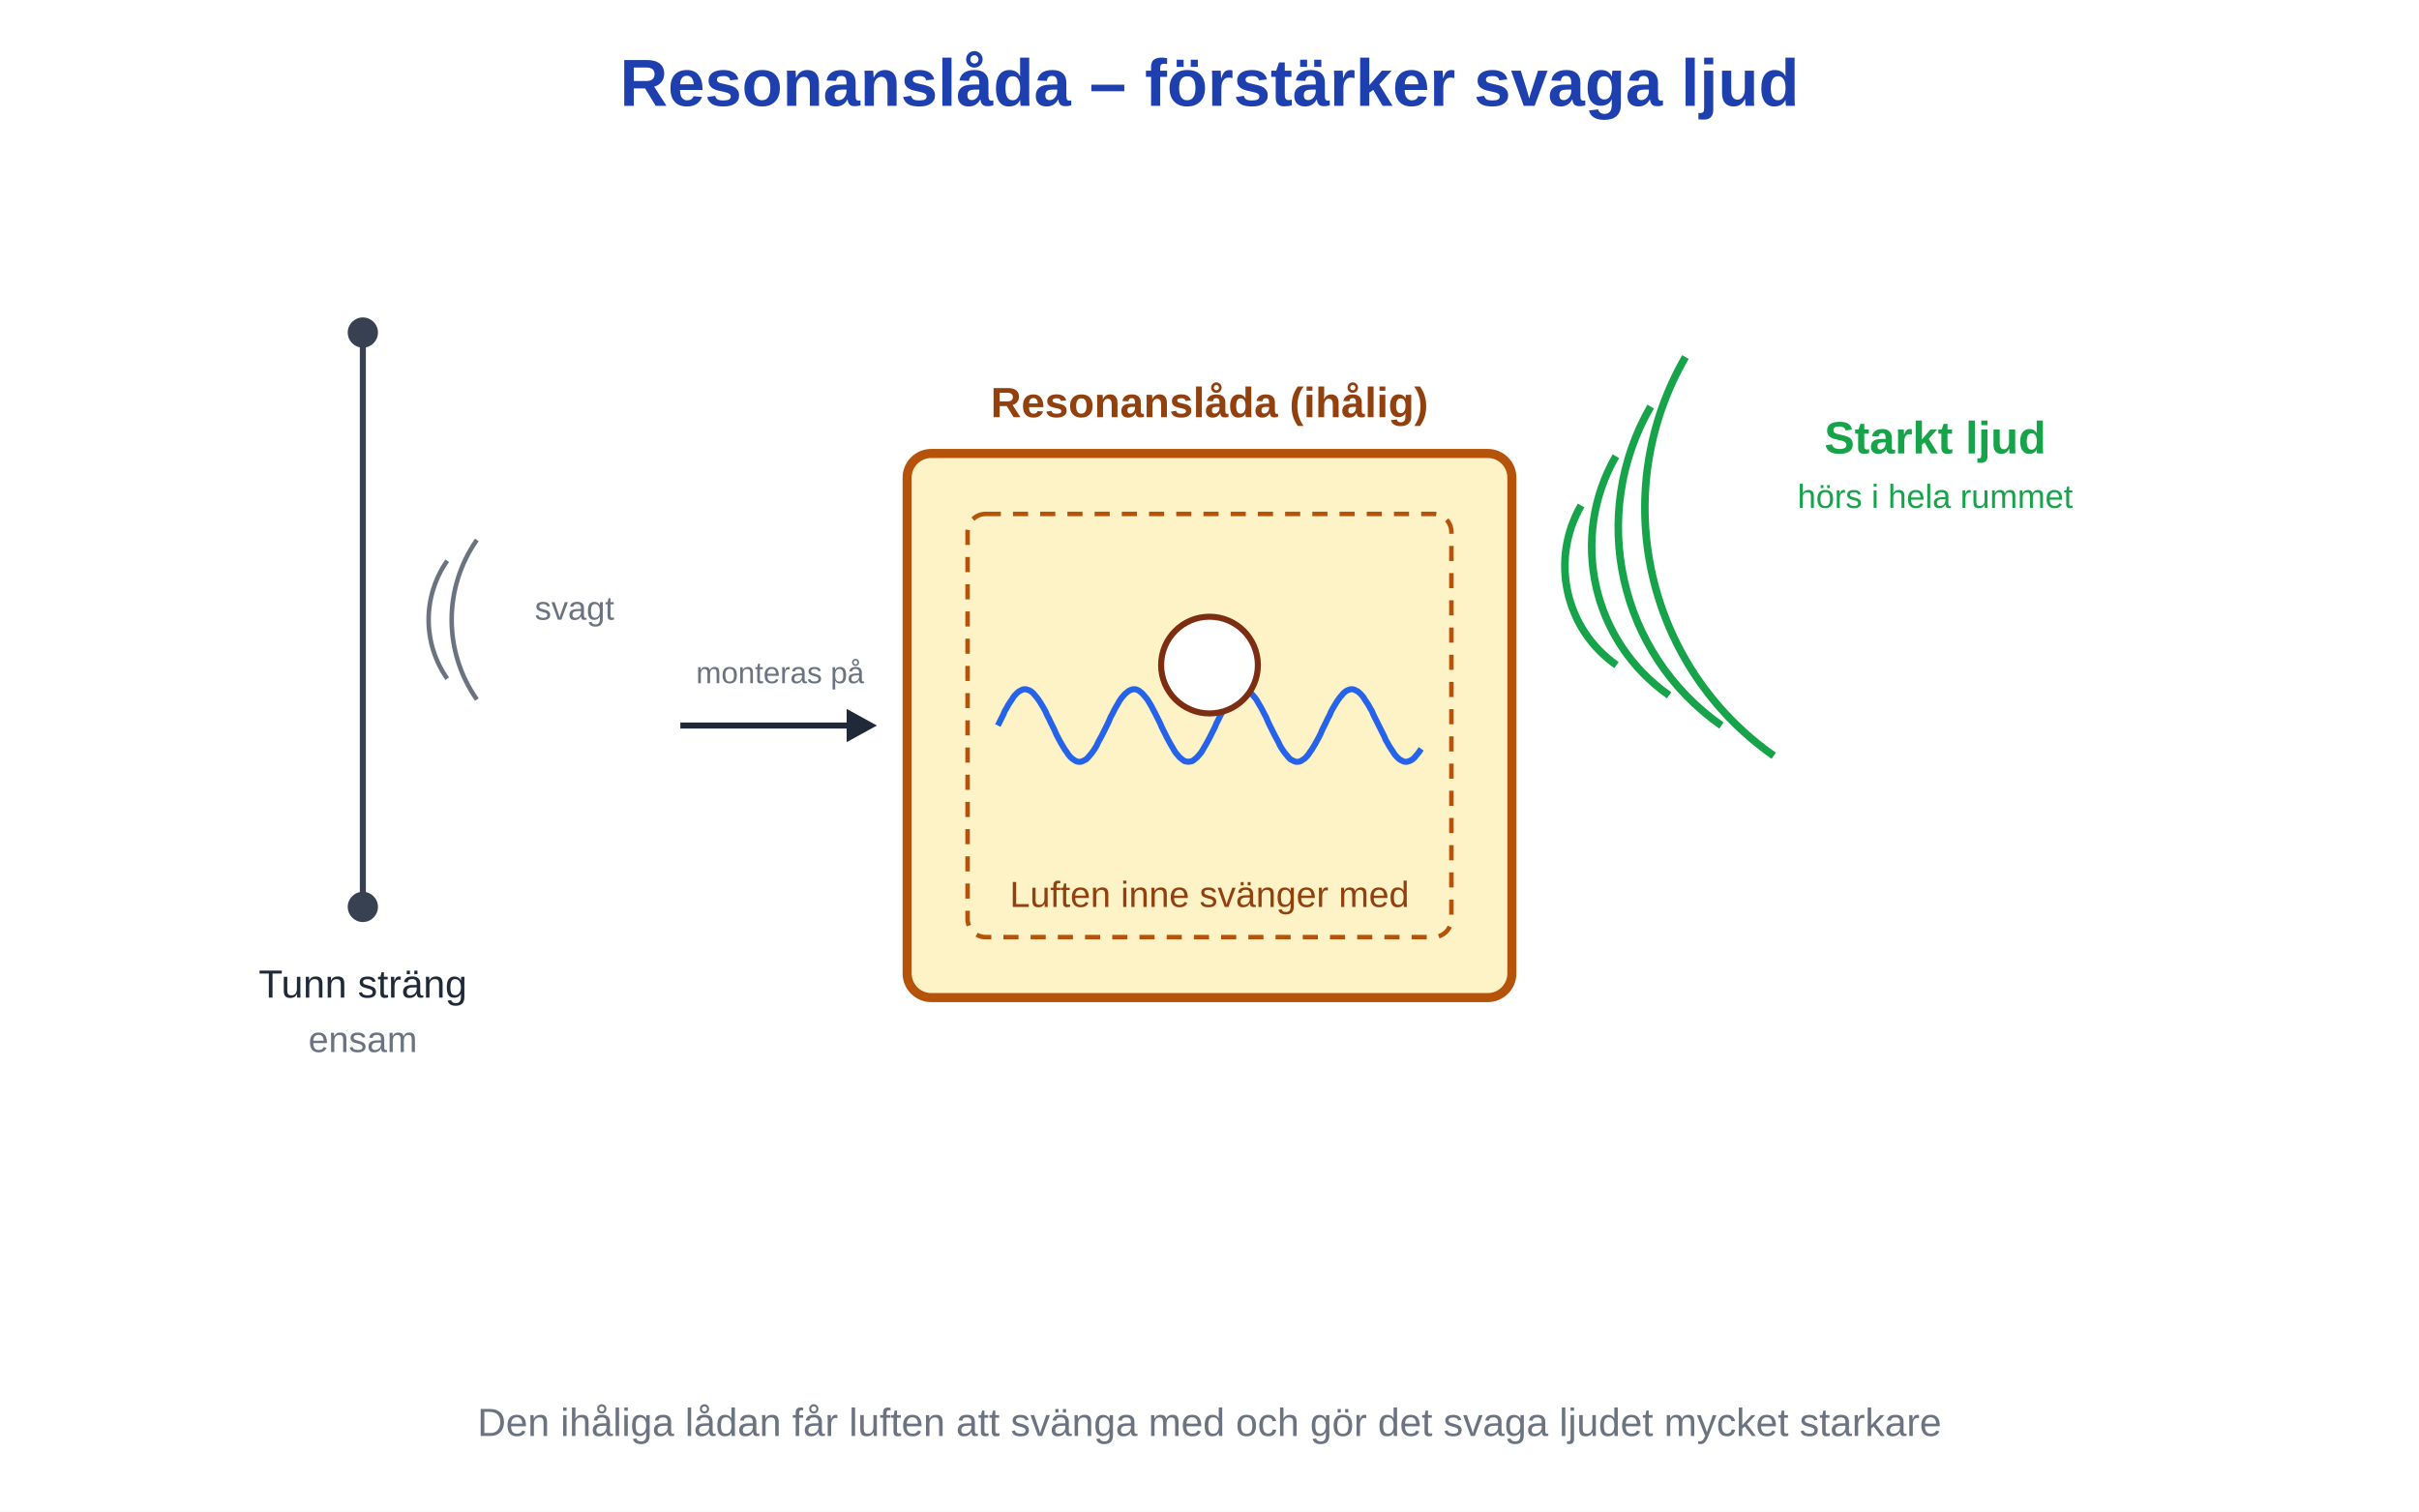
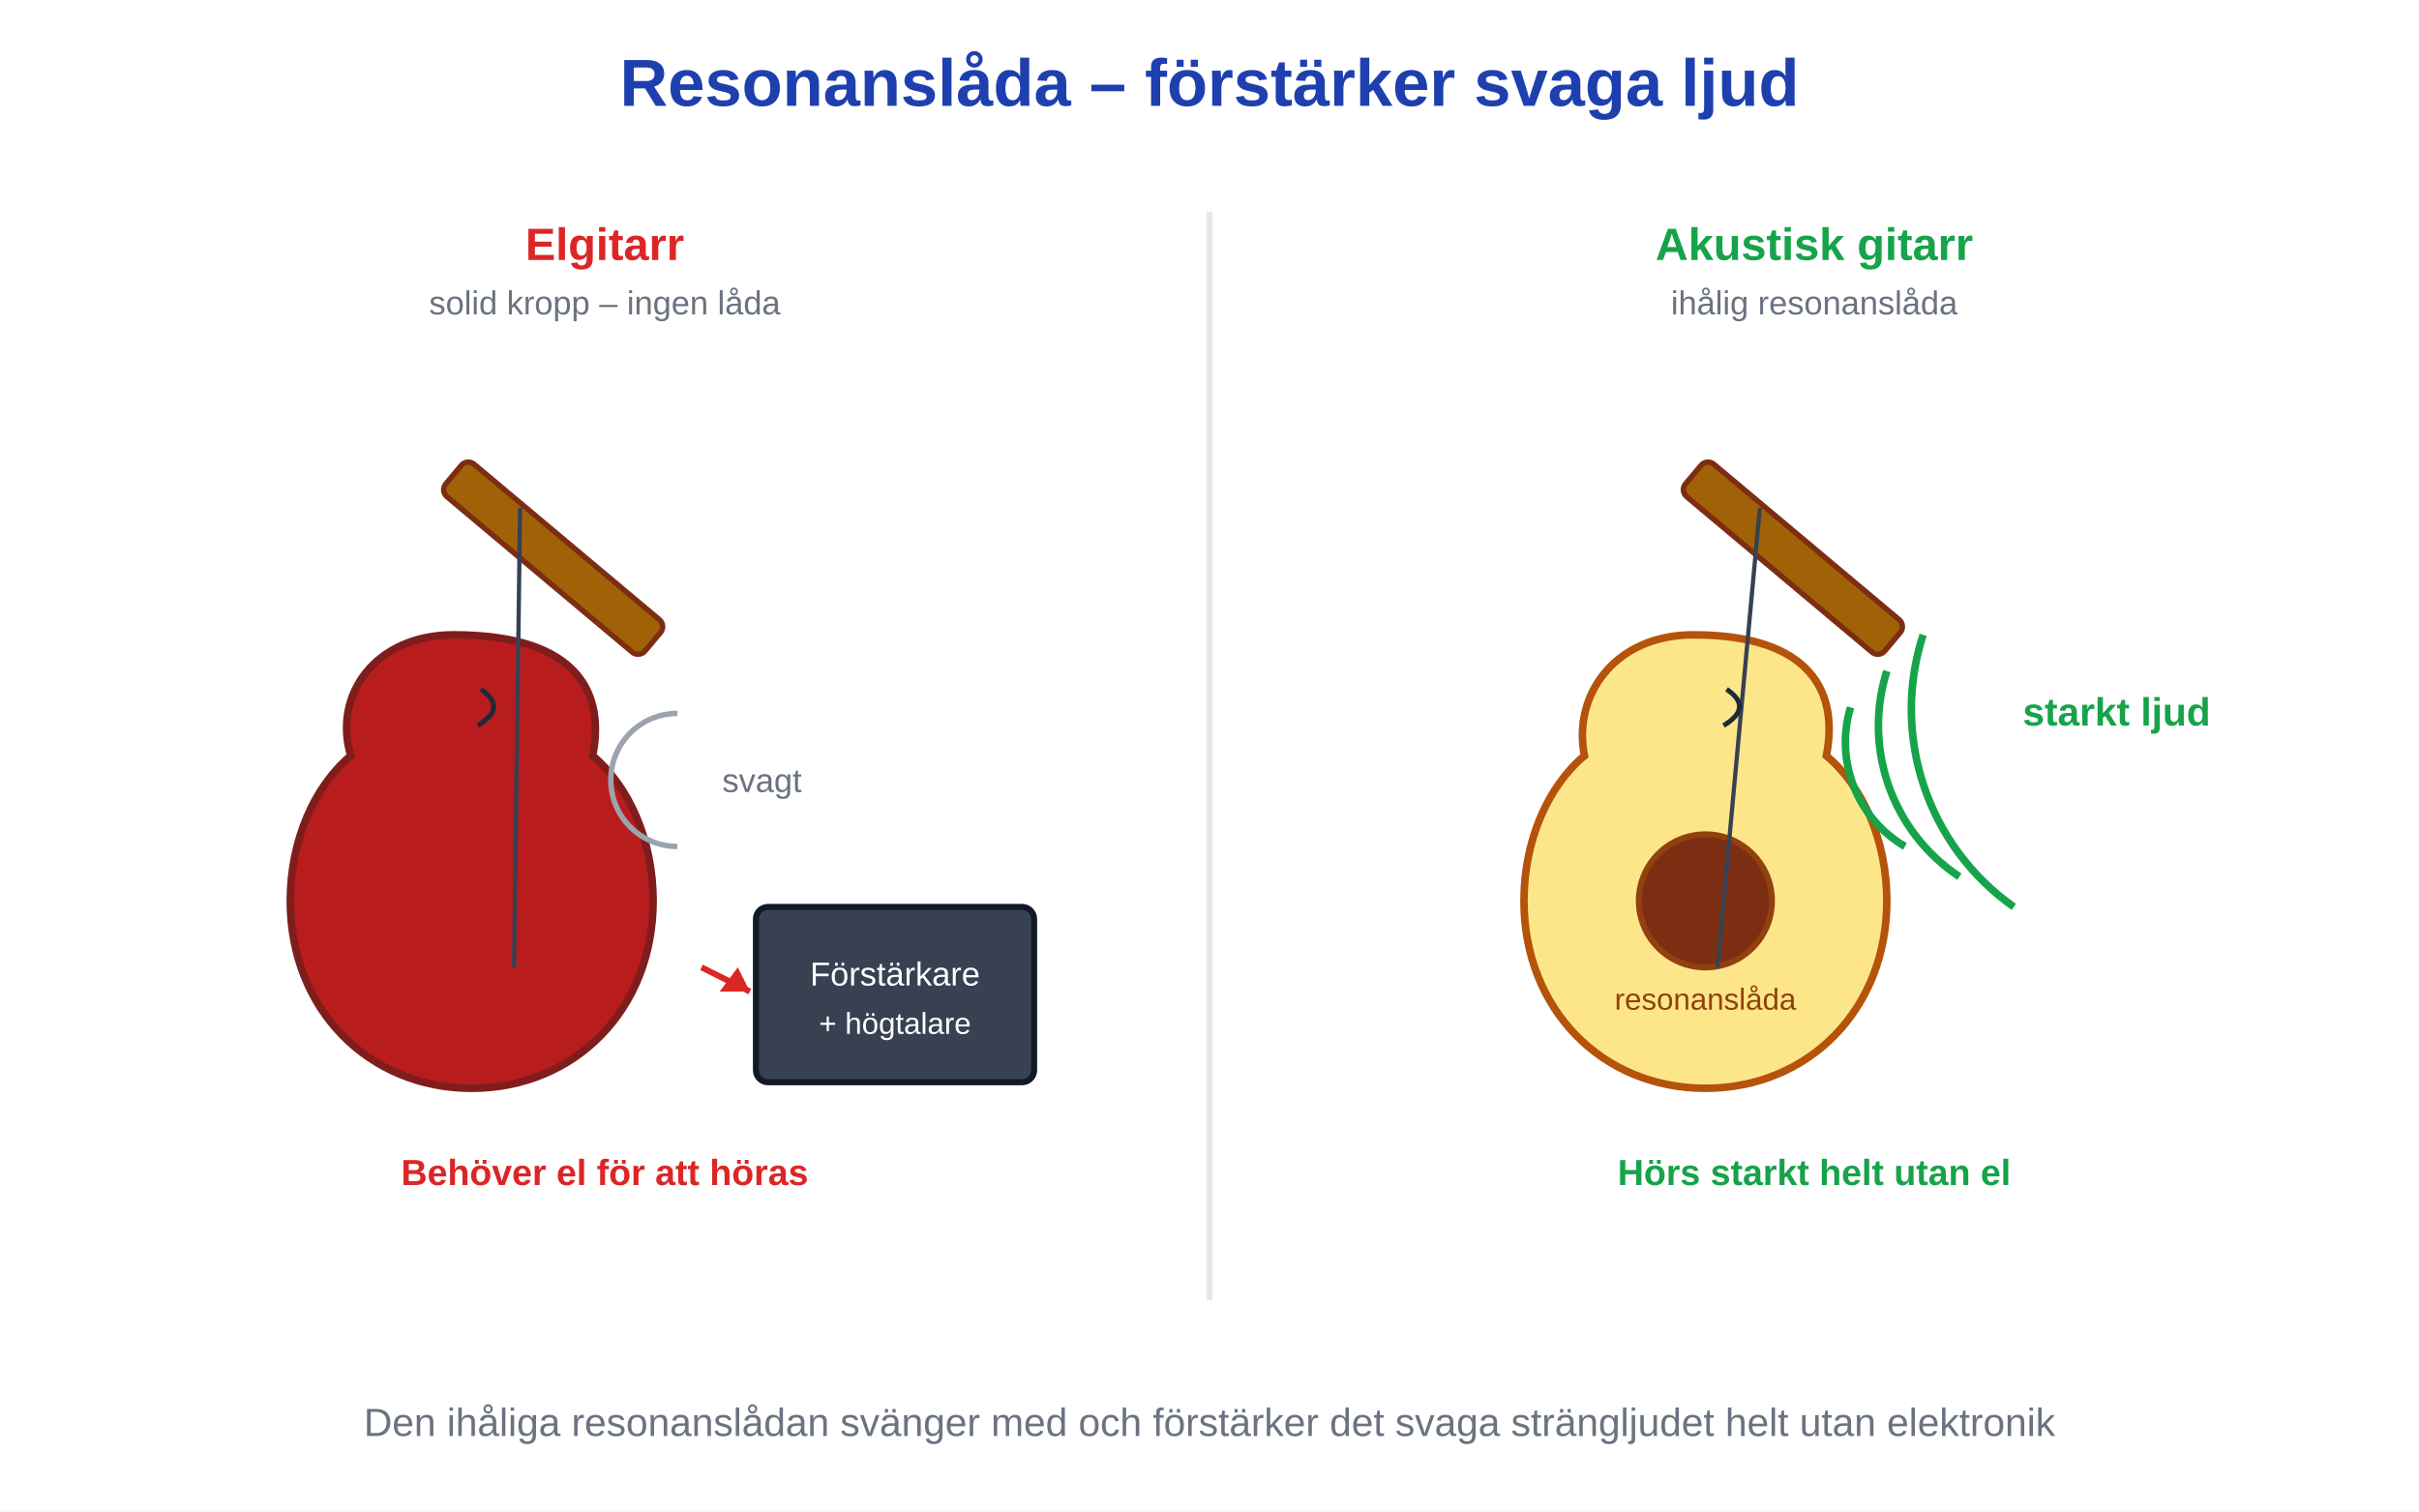
<svg xmlns="http://www.w3.org/2000/svg" viewBox="0 0 800 500" width="800" height="500">
  <rect width="800" height="500" fill="white" />
  <text x="400" y="35" font-family="Arial,sans-serif" font-size="22" fill="#1e40af" text-anchor="middle" font-weight="bold">Resonanslåda – förstärker svaga ljud</text>
-   <line x1="120.0" y1="110.0" x2="120.0" y2="300.0" stroke="#374151" stroke-width="2" />
-   <circle cx="120.0" cy="110.0" r="5.0" fill="#374151" stroke="none" stroke-width="0" />
-   <circle cx="120.0" cy="300.0" r="5.0" fill="#374151" stroke="none" stroke-width="0" />
-   <text x="120" y="330" font-family="Arial,sans-serif" font-size="13" fill="#1f2937" text-anchor="middle">Tunn sträng</text>
-   <text x="120" y="348" font-family="Arial,sans-serif" font-size="12" fill="#6b7280" text-anchor="middle">ensam</text>
-   <path d="M 147.9 224.5 A 34 34 0 0 1 147.9 185.5" fill="none" stroke="#6b7280" stroke-width="1.5" />
-   <path d="M 157.7 231.4 A 46 46 0 0 1 157.7 178.6" fill="none" stroke="#6b7280" stroke-width="1.5" />
-   <text x="190" y="205" font-family="Arial,sans-serif" font-size="11" fill="#6b7280" text-anchor="middle">svagt</text>
-   <line x1="225.0" y1="240.0" x2="280.0" y2="240.0" stroke="#1f2937" stroke-width="2" />
-   <polygon points="290.0,240.0 280.0,245.5 280.0,234.5" fill="#1f2937" />
-   <text x="258" y="226" font-family="Arial,sans-serif" font-size="10" fill="#6b7280" text-anchor="middle">monteras på</text>
-   <rect x="300" y="150" width="200" height="180" fill="#fef3c7" stroke="#b45309" stroke-width="3" rx="8" />
-   <rect x="320" y="170" width="160" height="140" fill="none" stroke="#b45309" stroke-width="1.5" rx="6" stroke-dasharray="5,4" />
-   <polyline points="330.0,240.0 330.6,238.8 331.2,237.6 331.8,236.4 332.3,235.2 332.9,234.2 333.5,233.1 334.1,232.2 334.7,231.3 335.2,230.5 335.8,229.8 336.4,229.2 337.0,228.7 337.6,228.4 338.2,228.1 338.8,228.0 339.3,228.0 339.9,228.2 340.5,228.4 341.1,228.8 341.7,229.3 342.2,229.9 342.8,230.6 343.4,231.4 344.0,232.3 344.6,233.3 345.2,234.3 345.8,235.4 346.3,236.6 346.9,237.7 347.5,239.0 348.1,240.2 348.7,241.4 349.2,242.6 349.8,243.8 350.4,244.9 351.0,246.0 351.6,247.0 352.2,248.0 352.8,248.8 353.3,249.6 353.9,250.3 354.5,250.9 355.1,251.3 355.7,251.7 356.2,251.9 356.8,252.0 357.4,252.0 358.0,251.8 358.6,251.5 359.2,251.2 359.8,250.6 360.3,250.0 360.9,249.3 361.5,248.5 362.1,247.6 362.7,246.6 363.2,245.5 363.8,244.4 364.4,243.3 365.0,242.1 365.6,240.9 366.2,239.7 366.8,238.4 367.3,237.2 367.9,236.1 368.5,234.9 369.1,233.8 369.7,232.8 370.2,231.9 370.8,231.0 371.4,230.3 372.0,229.6 372.6,229.1 373.2,228.6 373.8,228.3 374.3,228.1 374.9,228.0 375.5,228.0 376.1,228.2 376.7,228.5 377.2,228.9 377.8,229.4 378.4,230.1 379.0,230.8 379.6,231.6 380.2,232.6 380.8,233.6 381.3,234.6 381.9,235.7 382.5,236.9 383.1,238.1 383.7,239.3 384.2,240.5 384.8,241.7 385.4,242.9 386.0,244.1 386.6,245.2 387.2,246.3 387.8,247.3 388.3,248.2 388.9,249.1 389.5,249.8 390.1,250.5 390.7,251.0 391.2,251.4 391.8,251.8 392.4,251.9 393.0,252.0 393.6,251.9 394.2,251.8 394.8,251.4 395.3,251.0 395.9,250.5 396.5,249.8 397.1,249.1 397.7,248.2 398.2,247.3 398.8,246.3 399.4,245.2 400.0,244.1 400.6,242.9 401.2,241.7 401.8,240.5 402.3,239.3 402.9,238.1 403.5,236.9 404.1,235.7 404.7,234.6 405.2,233.6 405.8,232.6 406.4,231.6 407.0,230.8 407.6,230.1 408.2,229.4 408.8,228.9 409.3,228.5 409.9,228.2 410.5,228.0 411.1,228.0 411.7,228.1 412.2,228.3 412.8,228.6 413.4,229.1 414.0,229.6 414.6,230.3 415.2,231.0 415.8,231.9 416.3,232.8 416.9,233.8 417.5,234.9 418.1,236.1 418.7,237.2 419.2,238.4 419.8,239.7 420.4,240.9 421.0,242.1 421.6,243.3 422.2,244.4 422.8,245.5 423.3,246.6 423.9,247.6 424.5,248.5 425.1,249.3 425.7,250.0 426.2,250.6 426.8,251.2 427.4,251.5 428.0,251.8 428.6,252.0 429.2,252.0 429.8,251.9 430.3,251.7 430.9,251.3 431.5,250.9 432.1,250.3 432.7,249.6 433.2,248.8 433.8,248.0 434.4,247.0 435.0,246.0 435.6,244.9 436.2,243.8 436.8,242.6 437.3,241.4 437.9,240.2 438.5,239.0 439.1,237.7 439.7,236.6 440.2,235.4 440.8,234.3 441.4,233.3 442.0,232.3 442.6,231.4 443.2,230.6 443.8,229.9 444.3,229.3 444.9,228.8 445.5,228.4 446.1,228.2 446.7,228.0 447.2,228.0 447.8,228.1 448.4,228.4 449.0,228.7 449.6,229.2 450.2,229.8 450.8,230.5 451.3,231.3 451.9,232.2 452.5,233.1 453.1,234.2 453.7,235.2 454.2,236.4 454.8,237.6 455.4,238.8 456.0,240.0 456.6,241.2 457.2,242.4 457.8,243.6 458.3,244.8 458.9,245.8 459.5,246.9 460.1,247.8 460.7,248.7 461.2,249.5 461.8,250.2 462.4,250.8 463.0,251.3 463.6,251.6 464.2,251.9 464.8,252.0 465.3,252.0 465.9,251.8 466.5,251.6 467.1,251.2 467.7,250.7 468.2,250.1 468.8,249.4 469.4,248.6 470.0,247.7" fill="none" stroke="#2563eb" stroke-width="2" stroke-linejoin="round" />
-   <text x="400" y="300" font-family="Arial,sans-serif" font-size="12" fill="#92400e" text-anchor="middle">Luften inne svänger med</text>
-   <text x="400" y="138" font-family="Arial,sans-serif" font-size="14" fill="#92400e" text-anchor="middle" font-weight="bold">Resonanslåda (ihålig)</text>
-   <circle cx="400.0" cy="220.0" r="16.0" fill="white" stroke="#7c2d12" stroke-width="2" />
-   <path d="M 534.6 220.0 A 40 40 0 0 1 522.9 167.2" fill="none" stroke="#16a34a" stroke-width="2.5" />
-   <path d="M 552.0 230.0 A 60 60 0 0 1 534.4 150.9" fill="none" stroke="#16a34a" stroke-width="2.5" />
-   <path d="M 569.3 240.0 A 80 80 0 0 1 545.9 134.5" fill="none" stroke="#16a34a" stroke-width="2.5" />
-   <path d="M 586.6 250.0 A 100 100 0 0 1 557.4 118.1" fill="none" stroke="#16a34a" stroke-width="2.5" />
-   <text x="640" y="150" font-family="Arial,sans-serif" font-size="15" fill="#16a34a" text-anchor="middle" font-weight="bold">Starkt ljud</text>
-   <text x="640" y="168" font-family="Arial,sans-serif" font-size="11" fill="#16a34a" text-anchor="middle">hörs i hela rummet</text>
-   <text x="400" y="475" font-family="Arial,sans-serif" font-size="13" fill="#6b7280" text-anchor="middle">Den ihåliga lådan får luften att svänga med och gör det svaga ljudet mycket starkare</text>
+   <line x1="400" y1="70" x2="400" y2="430" stroke="#e5e7eb" stroke-width="2" />
+   <text x="200" y="86" font-family="Arial,sans-serif" font-size="15" fill="#dc2626" text-anchor="middle" font-weight="bold">Elgitarr</text>
+   <text x="200" y="104" font-family="Arial,sans-serif" font-size="11" fill="#6b7280" text-anchor="middle">solid kropp – ingen låda</text>
+   <path d="M 150 210 C 124 210 110 230 116 250 C 104 260 96 278 96 298          C 96 334 122 360 156 360 C 190 360 216 334 216 298          C 216 278 208 260 196 250 C 200 230 192 210 150 210 Z" fill="#b91c1c" stroke="#7f1d1d" stroke-width="2.5" />
+   <rect x="150" y="150" width="86" height="14" rx="3" fill="#a16207" stroke="#7c2d12" stroke-width="1.8" transform="rotate(40 150 157)" />
+   <line x1="172" y1="168" x2="170" y2="320" stroke="#374151" stroke-width="1.4" />
+   <path d="M 158 240 q 10 -6 1 -12" fill="none" stroke="#1f2937" stroke-width="1.6" />
+   <path d="M 224 280 A 22 22 0 0 1 224 236" fill="none" stroke="#9ca3af" stroke-width="1.8" />
+   <text x="252" y="262" font-family="Arial,sans-serif" font-size="11" fill="#6b7280" text-anchor="middle">svagt</text>
+   <rect x="250" y="300" width="92" height="58" rx="4" fill="#374151" stroke="#111827" stroke-width="2" />
+   <text x="296" y="326" font-family="Arial,sans-serif" font-size="11" fill="white" text-anchor="middle">Förstärkare</text>
+   <text x="296" y="342" font-family="Arial,sans-serif" font-size="10" fill="white" text-anchor="middle">+ högtalare</text>
+   <line x1="232" y1="320" x2="248" y2="328" stroke="#dc2626" stroke-width="2" />
+   <polygon points="248,328 238,328 244,320" fill="#dc2626" />
+   <text x="200" y="392" font-family="Arial,sans-serif" font-size="12" fill="#dc2626" text-anchor="middle" font-weight="bold">Behöver el för att höras</text>
+   <text x="600" y="86" font-family="Arial,sans-serif" font-size="15" fill="#16a34a" text-anchor="middle" font-weight="bold">Akustisk gitarr</text>
+   <text x="600" y="104" font-family="Arial,sans-serif" font-size="11" fill="#6b7280" text-anchor="middle">ihålig resonanslåda</text>
+   <path d="M 560 210 C 534 210 520 230 524 250 C 512 260 504 278 504 298          C 504 334 530 360 564 360 C 598 360 624 334 624 298          C 624 278 616 260 604 250 C 608 230 600 210 560 210 Z" fill="#fde68a" stroke="#b45309" stroke-width="2.5" />
+   <circle cx="564" cy="298" r="22" fill="#7c2d12" stroke="#92400e" stroke-width="2" />
+   <text x="564" y="334" font-family="Arial,sans-serif" font-size="10" fill="#92400e" text-anchor="middle">resonanslåda</text>
+   <rect x="560" y="150" width="86" height="14" rx="3" fill="#a16207" stroke="#7c2d12" stroke-width="1.8" transform="rotate(40 560 157)" />
+   <line x1="582" y1="168" x2="568" y2="320" stroke="#374151" stroke-width="1.4" />
+   <path d="M 570 240 q 10 -6 1 -12" fill="none" stroke="#1f2937" stroke-width="1.6" />
+   <path d="M 630 280 A 40 40 0 0 1 612 234" fill="none" stroke="#16a34a" stroke-width="2.5" />
+   <path d="M 648 290 A 60 60 0 0 1 624 222" fill="none" stroke="#16a34a" stroke-width="2.5" />
+   <path d="M 666 300 A 80 80 0 0 1 636 210" fill="none" stroke="#16a34a" stroke-width="2.5" />
+   <text x="700" y="240" font-family="Arial,sans-serif" font-size="13" fill="#16a34a" text-anchor="middle" font-weight="bold">starkt ljud</text>
+   <text x="600" y="392" font-family="Arial,sans-serif" font-size="12" fill="#16a34a" text-anchor="middle" font-weight="bold">Hörs starkt helt utan el</text>
+   <text x="400" y="475" font-family="Arial,sans-serif" font-size="13" fill="#6b7280" text-anchor="middle">Den ihåliga resonanslådan svänger med och förstärker det svaga strängljudet helt utan elektronik</text>
</svg>
